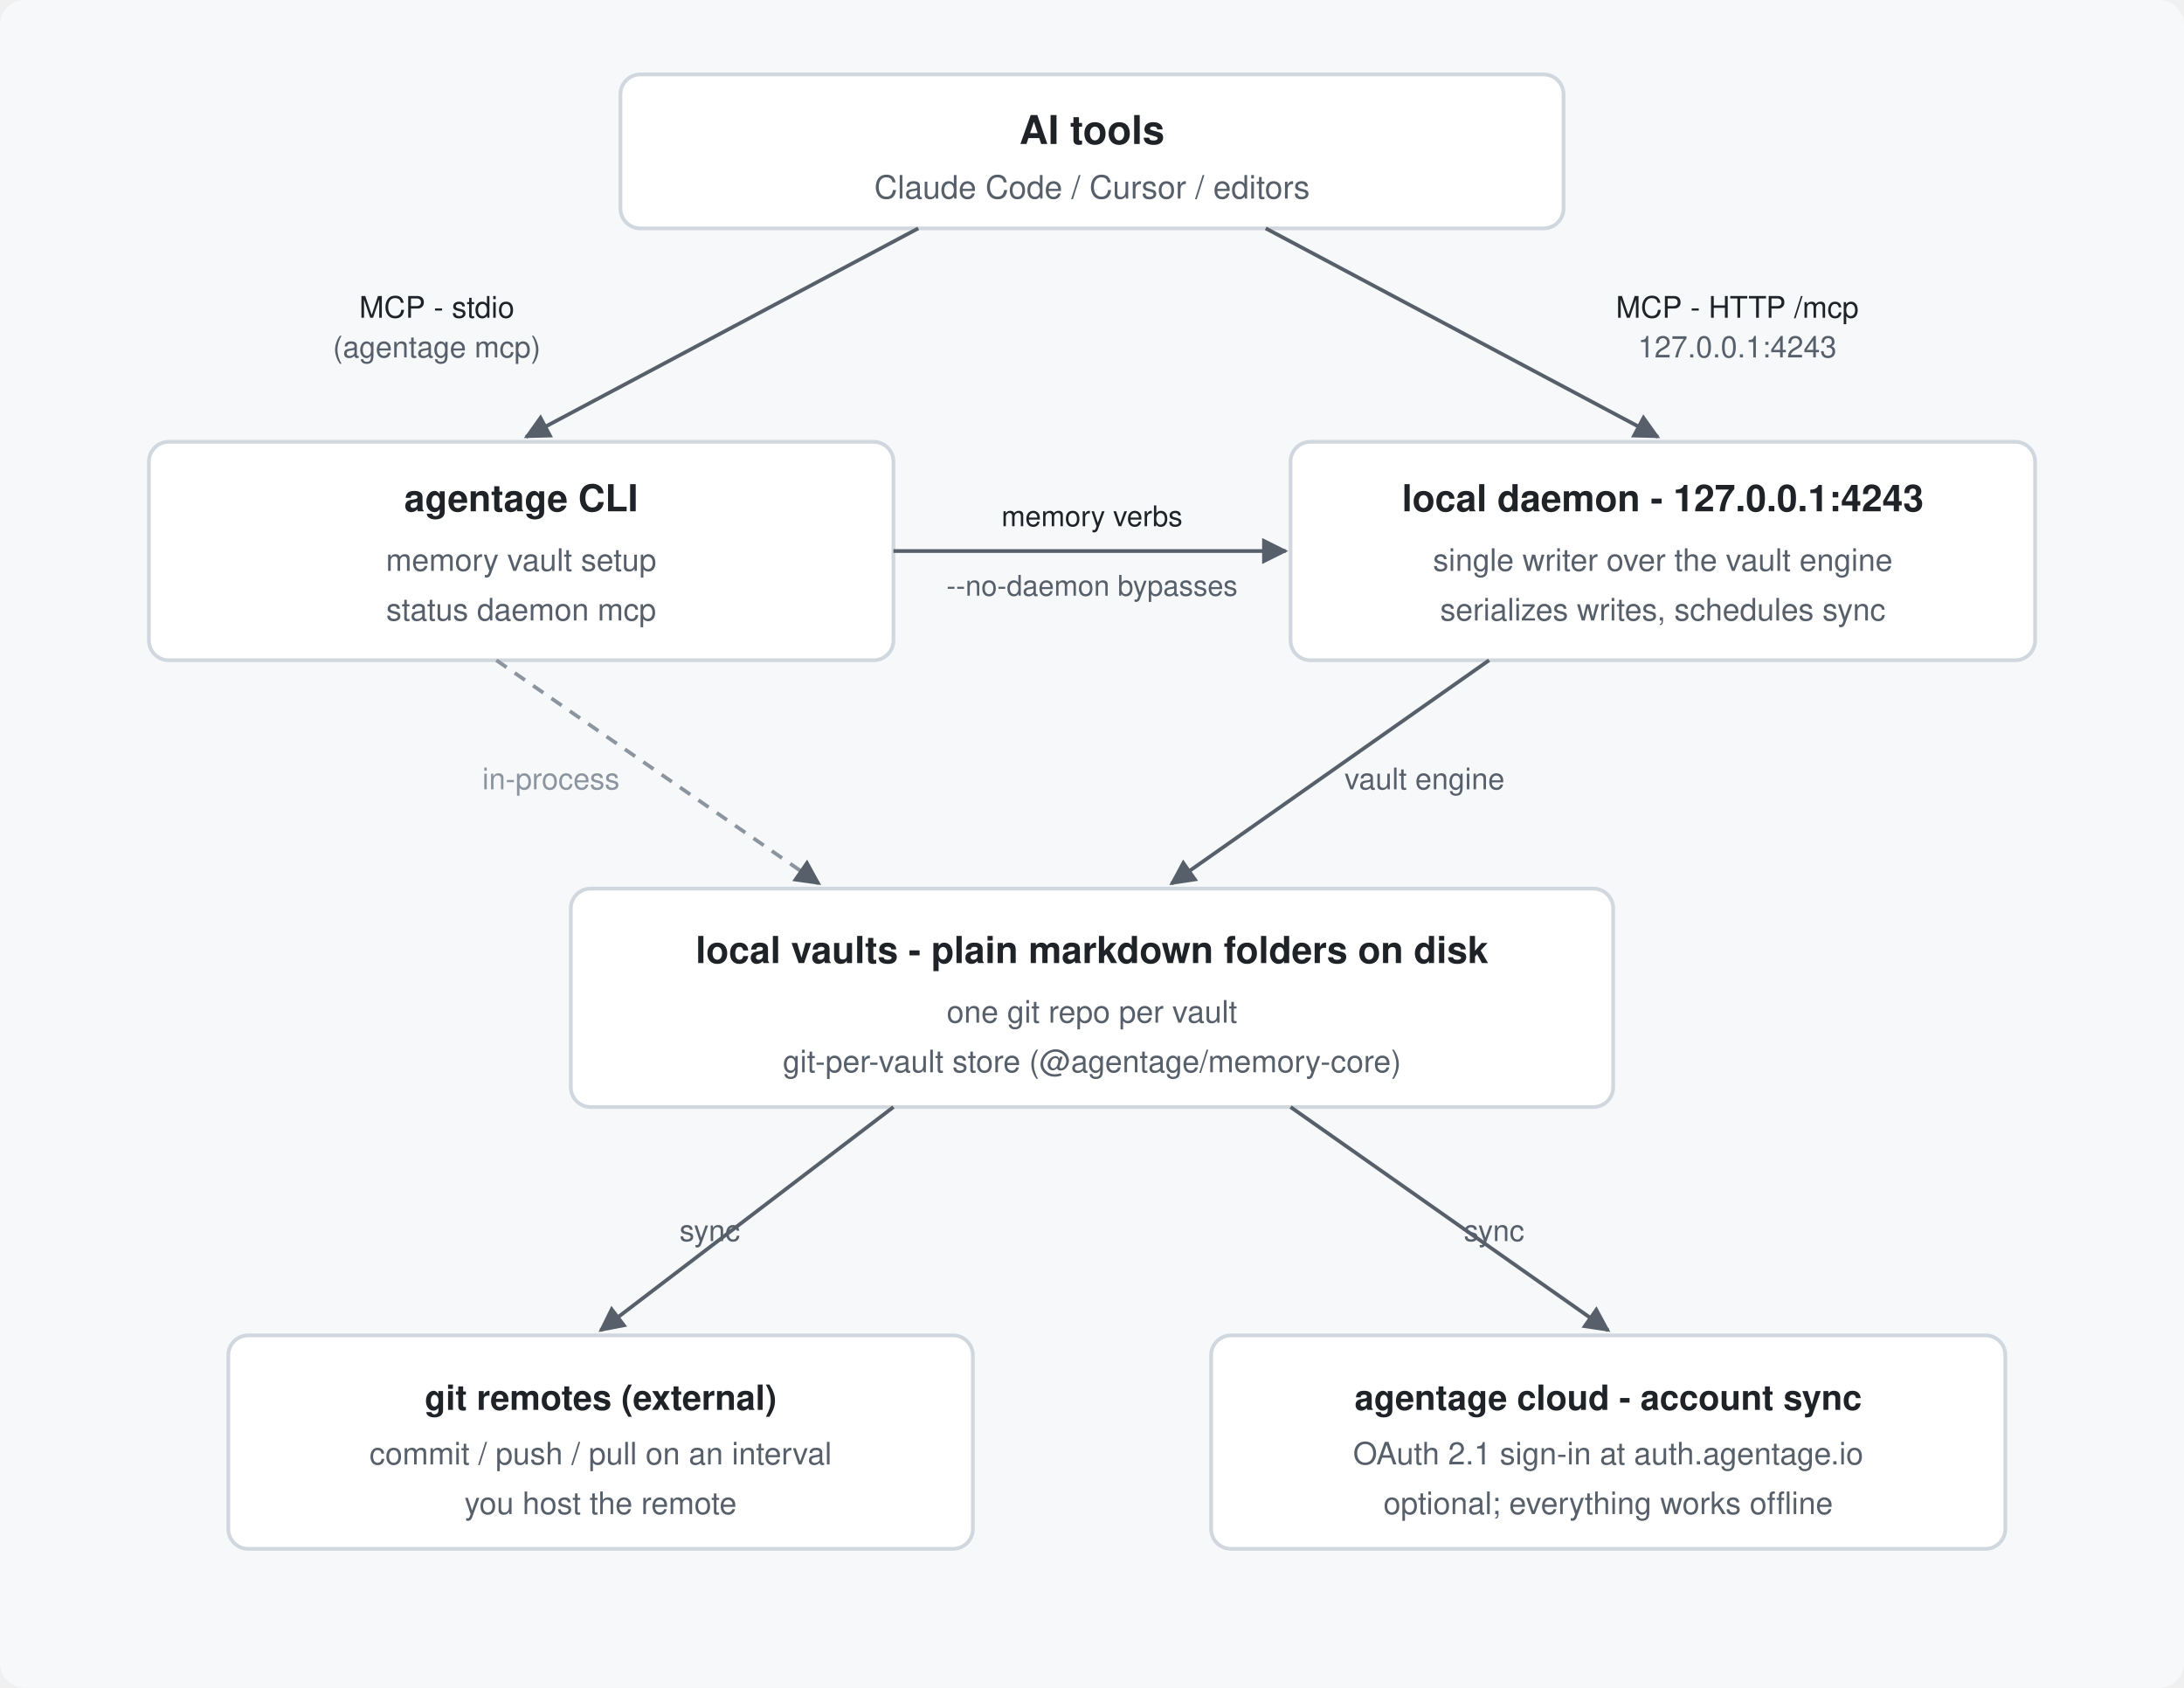
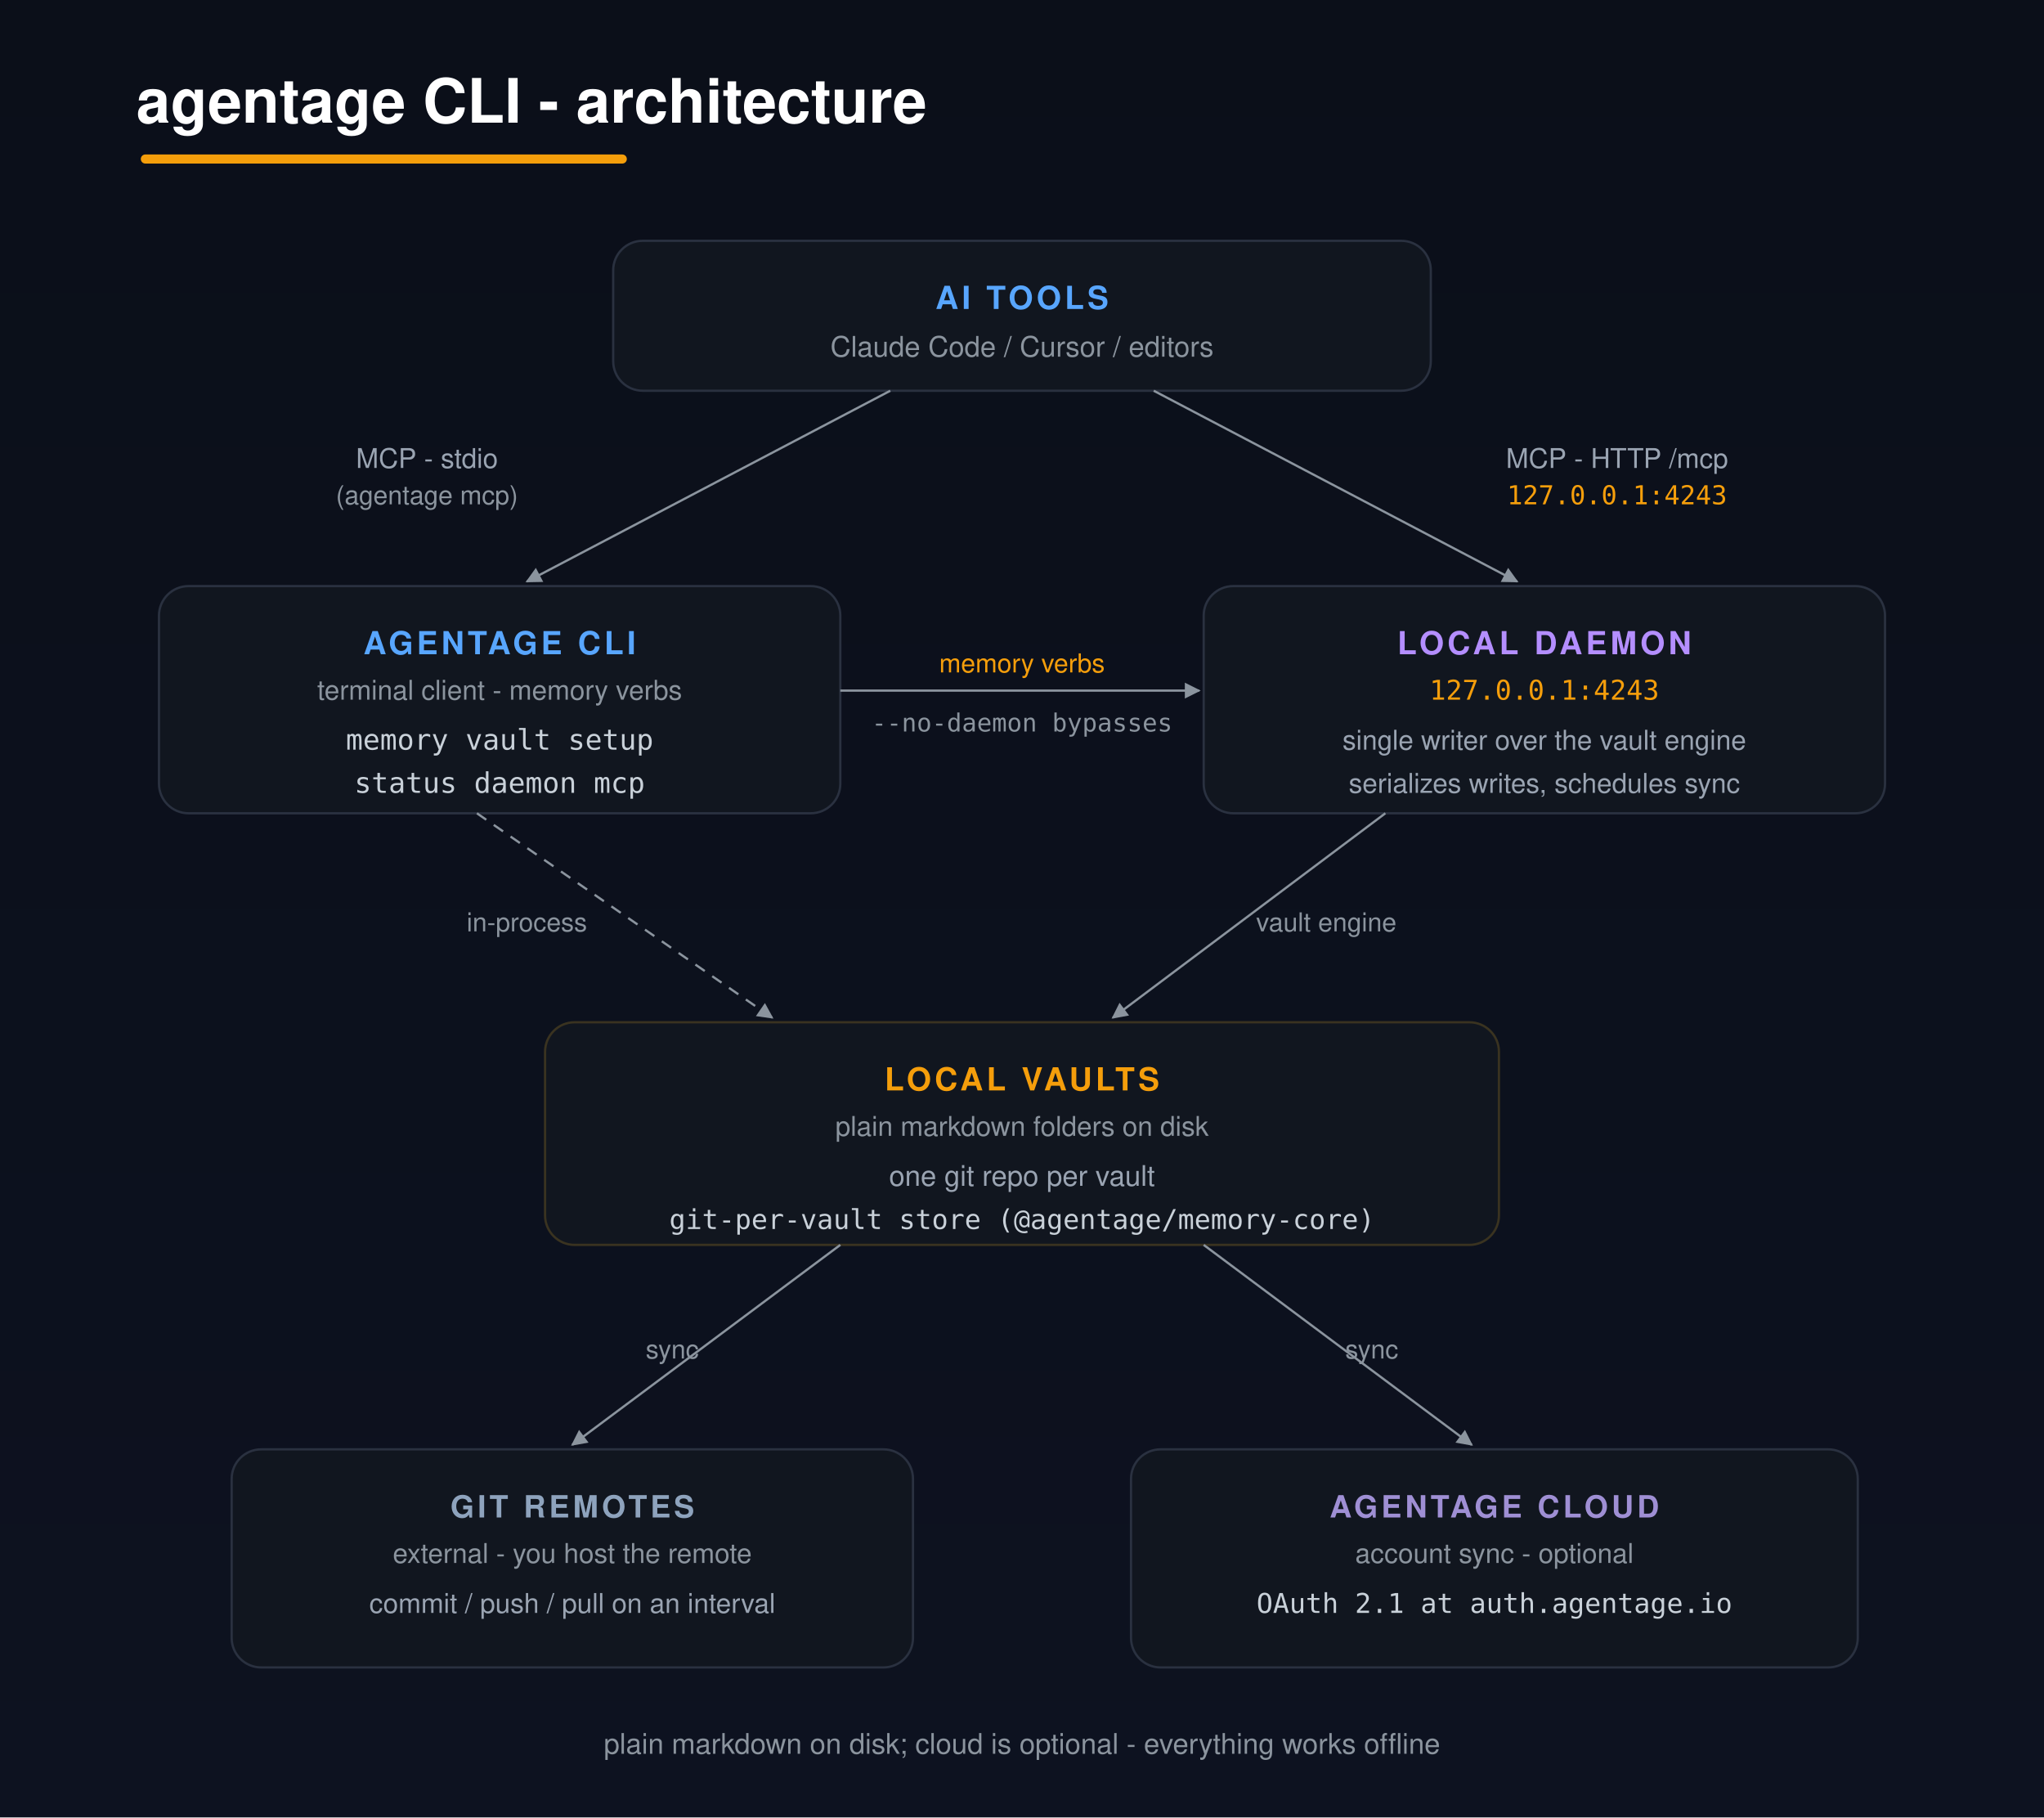
- <svg xmlns="http://www.w3.org/2000/svg" viewBox="0 0 880 680" width="880" height="680" font-family="Segoe UI, Helvetica, Arial, sans-serif">
+ <svg xmlns="http://www.w3.org/2000/svg" viewBox="0 0 900 800" width="900" height="800" font-family="Segoe UI, Ubuntu, Helvetica, Arial, sans-serif">
  <defs>
+     <linearGradient id="bg" x1="0" y1="0" x2="0" y2="1">
+       <stop offset="0" stop-color="#0b0f19" />
+       <stop offset="1" stop-color="#0d1220" />
+     </linearGradient>
    <marker id="arrow" viewBox="0 0 10 10" refX="9" refY="5" markerWidth="7" markerHeight="7" orient="auto-start-reverse">
-       <path d="M0,0 L10,5 L0,10 z" fill="#57606a" />
+       <path d="M0,0 L10,5 L0,10 z" fill="#8b949e" />
    </marker>
  </defs>
-   <rect x="0" y="0" width="880" height="680" rx="10" fill="#f6f8fa" />
-   <rect x="250" y="30" width="380" height="62" rx="8" fill="#ffffff" stroke="#d0d7de" stroke-width="1.5" />
-   <text x="440" y="58" text-anchor="middle" font-size="16" font-weight="700" fill="#1f2328">AI tools</text>
-   <text x="440" y="80" text-anchor="middle" font-size="13" fill="#57606a">Claude Code / Cursor / editors</text>
-   <line x1="370" y1="92" x2="212" y2="176" stroke="#57606a" stroke-width="1.5" marker-end="url(#arrow)" />
-   <text x="176" y="128" text-anchor="middle" font-size="12" fill="#1f2328">MCP - stdio</text>
-   <text x="176" y="144" text-anchor="middle" font-size="12" fill="#57606a">(agentage mcp)</text>
-   <line x1="510" y1="92" x2="668" y2="176" stroke="#57606a" stroke-width="1.5" marker-end="url(#arrow)" />
-   <text x="700" y="128" text-anchor="middle" font-size="12" fill="#1f2328">MCP - HTTP /mcp</text>
-   <text x="700" y="144" text-anchor="middle" font-size="12" fill="#57606a">127.0.0.1:4243</text>
-   <rect x="60" y="178" width="300" height="88" rx="8" fill="#ffffff" stroke="#d0d7de" stroke-width="1.5" />
-   <text x="210" y="206" text-anchor="middle" font-size="15" font-weight="700" fill="#1f2328">agentage CLI</text>
-   <text x="210" y="230" text-anchor="middle" font-size="12.5" fill="#57606a">memory   vault   setup</text>
-   <text x="210" y="250" text-anchor="middle" font-size="12.5" fill="#57606a">status   daemon   mcp</text>
-   <rect x="520" y="178" width="300" height="88" rx="8" fill="#ffffff" stroke="#d0d7de" stroke-width="1.5" />
-   <text x="670" y="206" text-anchor="middle" font-size="15" font-weight="700" fill="#1f2328">local daemon - 127.0.0.1:4243</text>
-   <text x="670" y="230" text-anchor="middle" font-size="12.5" fill="#57606a">single writer over the vault engine</text>
-   <text x="670" y="250" text-anchor="middle" font-size="12.5" fill="#57606a">serializes writes, schedules sync</text>
-   <line x1="360" y1="222" x2="518" y2="222" stroke="#57606a" stroke-width="1.5" marker-end="url(#arrow)" />
-   <text x="440" y="212" text-anchor="middle" font-size="11.5" fill="#1f2328">memory verbs</text>
-   <text x="440" y="240" text-anchor="middle" font-size="11.5" fill="#57606a">--no-daemon bypasses</text>
-   <line x1="600" y1="266" x2="472" y2="356" stroke="#57606a" stroke-width="1.5" marker-end="url(#arrow)" />
-   <text x="574" y="318" text-anchor="middle" font-size="12" fill="#57606a">vault engine</text>
-   <line x1="200" y1="266" x2="330" y2="356" stroke="#8c959f" stroke-width="1.5" stroke-dasharray="5 4" marker-end="url(#arrow)" />
-   <text x="222" y="318" text-anchor="middle" font-size="12" fill="#8c959f">in-process</text>
-   <rect x="230" y="358" width="420" height="88" rx="8" fill="#ffffff" stroke="#d0d7de" stroke-width="1.5" />
-   <text x="440" y="388" text-anchor="middle" font-size="15" font-weight="700" fill="#1f2328">local vaults - plain markdown folders on disk</text>
-   <text x="440" y="412" text-anchor="middle" font-size="12.5" fill="#57606a">one git repo per vault</text>
-   <text x="440" y="432" text-anchor="middle" font-size="12.5" fill="#57606a">git-per-vault store (@agentage/memory-core)</text>
-   <line x1="360" y1="446" x2="242" y2="536" stroke="#57606a" stroke-width="1.5" marker-end="url(#arrow)" />
-   <text x="286" y="500" text-anchor="middle" font-size="12" fill="#57606a">sync</text>
-   <line x1="520" y1="446" x2="648" y2="536" stroke="#57606a" stroke-width="1.5" marker-end="url(#arrow)" />
-   <text x="602" y="500" text-anchor="middle" font-size="12" fill="#57606a">sync</text>
-   <rect x="92" y="538" width="300" height="86" rx="8" fill="#ffffff" stroke="#d0d7de" stroke-width="1.5" />
-   <text x="242" y="568" text-anchor="middle" font-size="14" font-weight="700" fill="#1f2328">git remotes (external)</text>
-   <text x="242" y="590" text-anchor="middle" font-size="12.5" fill="#57606a">commit / push / pull on an interval</text>
-   <text x="242" y="610" text-anchor="middle" font-size="12.5" fill="#57606a">you host the remote</text>
-   <rect x="488" y="538" width="320" height="86" rx="8" fill="#ffffff" stroke="#d0d7de" stroke-width="1.5" />
-   <text x="648" y="568" text-anchor="middle" font-size="14" font-weight="700" fill="#1f2328">agentage cloud - account sync</text>
-   <text x="648" y="590" text-anchor="middle" font-size="12.5" fill="#57606a">OAuth 2.1 sign-in at auth.agentage.io</text>
-   <text x="648" y="610" text-anchor="middle" font-size="12.5" fill="#57606a">optional; everything works offline</text>
+   <rect x="0" y="0" width="900" height="800" fill="url(#bg)" />
+   <text x="60" y="54" font-size="27" font-weight="700" fill="#ffffff">agentage CLI - architecture</text>
+   <rect x="62" y="68" width="214" height="4" rx="2" fill="#F59E0B" />
+   <rect x="270" y="106" width="360" height="66" rx="13" fill="#11161f" stroke="#2a3140" stroke-width="1" />
+   <text x="450" y="136" text-anchor="middle" font-size="14" font-weight="700" letter-spacing="1.5" fill="#58a6ff">AI TOOLS</text>
+   <text x="450" y="157" text-anchor="middle" font-size="12.5" fill="#8b949e">Claude Code / Cursor / editors</text>
+   <line x1="392" y1="172" x2="232" y2="256" stroke="#8b949e" stroke-width="1" marker-end="url(#arrow)" />
+   <text x="188" y="206" text-anchor="middle" font-size="12" fill="#9aa4b2">MCP - stdio</text>
+   <text x="188" y="222" text-anchor="middle" font-size="11.5" fill="#8b949e">(agentage mcp)</text>
+   <line x1="508" y1="172" x2="668" y2="256" stroke="#8b949e" stroke-width="1" marker-end="url(#arrow)" />
+   <text x="712" y="206" text-anchor="middle" font-size="12" fill="#9aa4b2">MCP - HTTP /mcp</text>
+   <text x="712" y="222" text-anchor="middle" font-size="11.5" font-family="JetBrains Mono, Consolas, monospace" fill="#F59E0B">127.0.0.1:4243</text>
+   <rect x="70" y="258" width="300" height="100" rx="13" fill="#11161f" stroke="#2a3140" stroke-width="1" />
+   <text x="220" y="288" text-anchor="middle" font-size="14" font-weight="700" letter-spacing="1.5" fill="#58a6ff">AGENTAGE CLI</text>
+   <text x="220" y="308" text-anchor="middle" font-size="12" fill="#8b949e">terminal client - memory verbs</text>
+   <text x="220" y="330" text-anchor="middle" font-size="12.5" font-family="JetBrains Mono, Consolas, monospace" fill="#c9d1d9">memory   vault   setup</text>
+   <text x="220" y="349" text-anchor="middle" font-size="12.5" font-family="JetBrains Mono, Consolas, monospace" fill="#c9d1d9">status   daemon   mcp</text>
+   <rect x="530" y="258" width="300" height="100" rx="13" fill="#11161f" stroke="#2a3140" stroke-width="1" />
+   <text x="680" y="288" text-anchor="middle" font-size="14" font-weight="700" letter-spacing="1.5" fill="#b48eff">LOCAL DAEMON</text>
+   <text x="680" y="308" text-anchor="middle" font-size="12" font-family="JetBrains Mono, Consolas, monospace" fill="#F59E0B">127.0.0.1:4243</text>
+   <text x="680" y="330" text-anchor="middle" font-size="12" fill="#9aa4b2">single writer over the vault engine</text>
+   <text x="680" y="349" text-anchor="middle" font-size="12" fill="#9aa4b2">serializes writes, schedules sync</text>
+   <line x1="370" y1="304" x2="528" y2="304" stroke="#8b949e" stroke-width="1" marker-end="url(#arrow)" />
+   <text x="450" y="296" text-anchor="middle" font-size="11.5" fill="#F59E0B">memory verbs</text>
+   <text x="450" y="322" text-anchor="middle" font-size="11" font-family="JetBrains Mono, Consolas, monospace" fill="#8b949e">--no-daemon bypasses</text>
+   <line x1="610" y1="358" x2="490" y2="448" stroke="#8b949e" stroke-width="1" marker-end="url(#arrow)" />
+   <text x="584" y="410" text-anchor="middle" font-size="11.5" fill="#8b949e">vault engine</text>
+   <line x1="210" y1="358" x2="340" y2="448" stroke="#8b949e" stroke-width="1" stroke-dasharray="5 4" marker-end="url(#arrow)" />
+   <text x="232" y="410" text-anchor="middle" font-size="11.5" fill="#8b949e">in-process</text>
+   <rect x="240" y="450" width="420" height="98" rx="13" fill="#11161f" stroke="#3a3320" stroke-width="1" />
+   <text x="450" y="480" text-anchor="middle" font-size="14" font-weight="700" letter-spacing="1.5" fill="#F59E0B">LOCAL VAULTS</text>
+   <text x="450" y="500" text-anchor="middle" font-size="12" fill="#8b949e">plain markdown folders on disk</text>
+   <text x="450" y="522" text-anchor="middle" font-size="12.5" fill="#9aa4b2">one git repo per vault</text>
+   <text x="450" y="541" text-anchor="middle" font-size="12" font-family="JetBrains Mono, Consolas, monospace" fill="#c9d1d9">git-per-vault store (@agentage/memory-core)</text>
+   <line x1="370" y1="548" x2="252" y2="636" stroke="#8b949e" stroke-width="1" marker-end="url(#arrow)" />
+   <text x="296" y="598" text-anchor="middle" font-size="11.5" fill="#8b949e">sync</text>
+   <line x1="530" y1="548" x2="648" y2="636" stroke="#8b949e" stroke-width="1" marker-end="url(#arrow)" />
+   <text x="604" y="598" text-anchor="middle" font-size="11.5" fill="#8b949e">sync</text>
+   <rect x="102" y="638" width="300" height="96" rx="13" fill="#11161f" stroke="#2a3140" stroke-width="1" />
+   <text x="252" y="668" text-anchor="middle" font-size="13.5" font-weight="700" letter-spacing="1.5" fill="#8ea3bd">GIT REMOTES</text>
+   <text x="252" y="688" text-anchor="middle" font-size="12" fill="#8b949e">external - you host the remote</text>
+   <text x="252" y="710" text-anchor="middle" font-size="12" fill="#9aa4b2">commit / push / pull on an interval</text>
+   <rect x="498" y="638" width="320" height="96" rx="13" fill="#11161f" stroke="#2a3140" stroke-width="1" />
+   <text x="658" y="668" text-anchor="middle" font-size="13.5" font-weight="700" letter-spacing="1.5" fill="#9f8fd4">AGENTAGE CLOUD</text>
+   <text x="658" y="688" text-anchor="middle" font-size="12" fill="#8b949e">account sync - optional</text>
+   <text x="658" y="710" text-anchor="middle" font-size="12" font-family="JetBrains Mono, Consolas, monospace" fill="#c9d1d9">OAuth 2.1 at auth.agentage.io</text>
+   <text x="450" y="772" text-anchor="middle" font-size="12.5" fill="#8b949e">plain markdown on disk; cloud is optional - everything works offline</text>
</svg>
